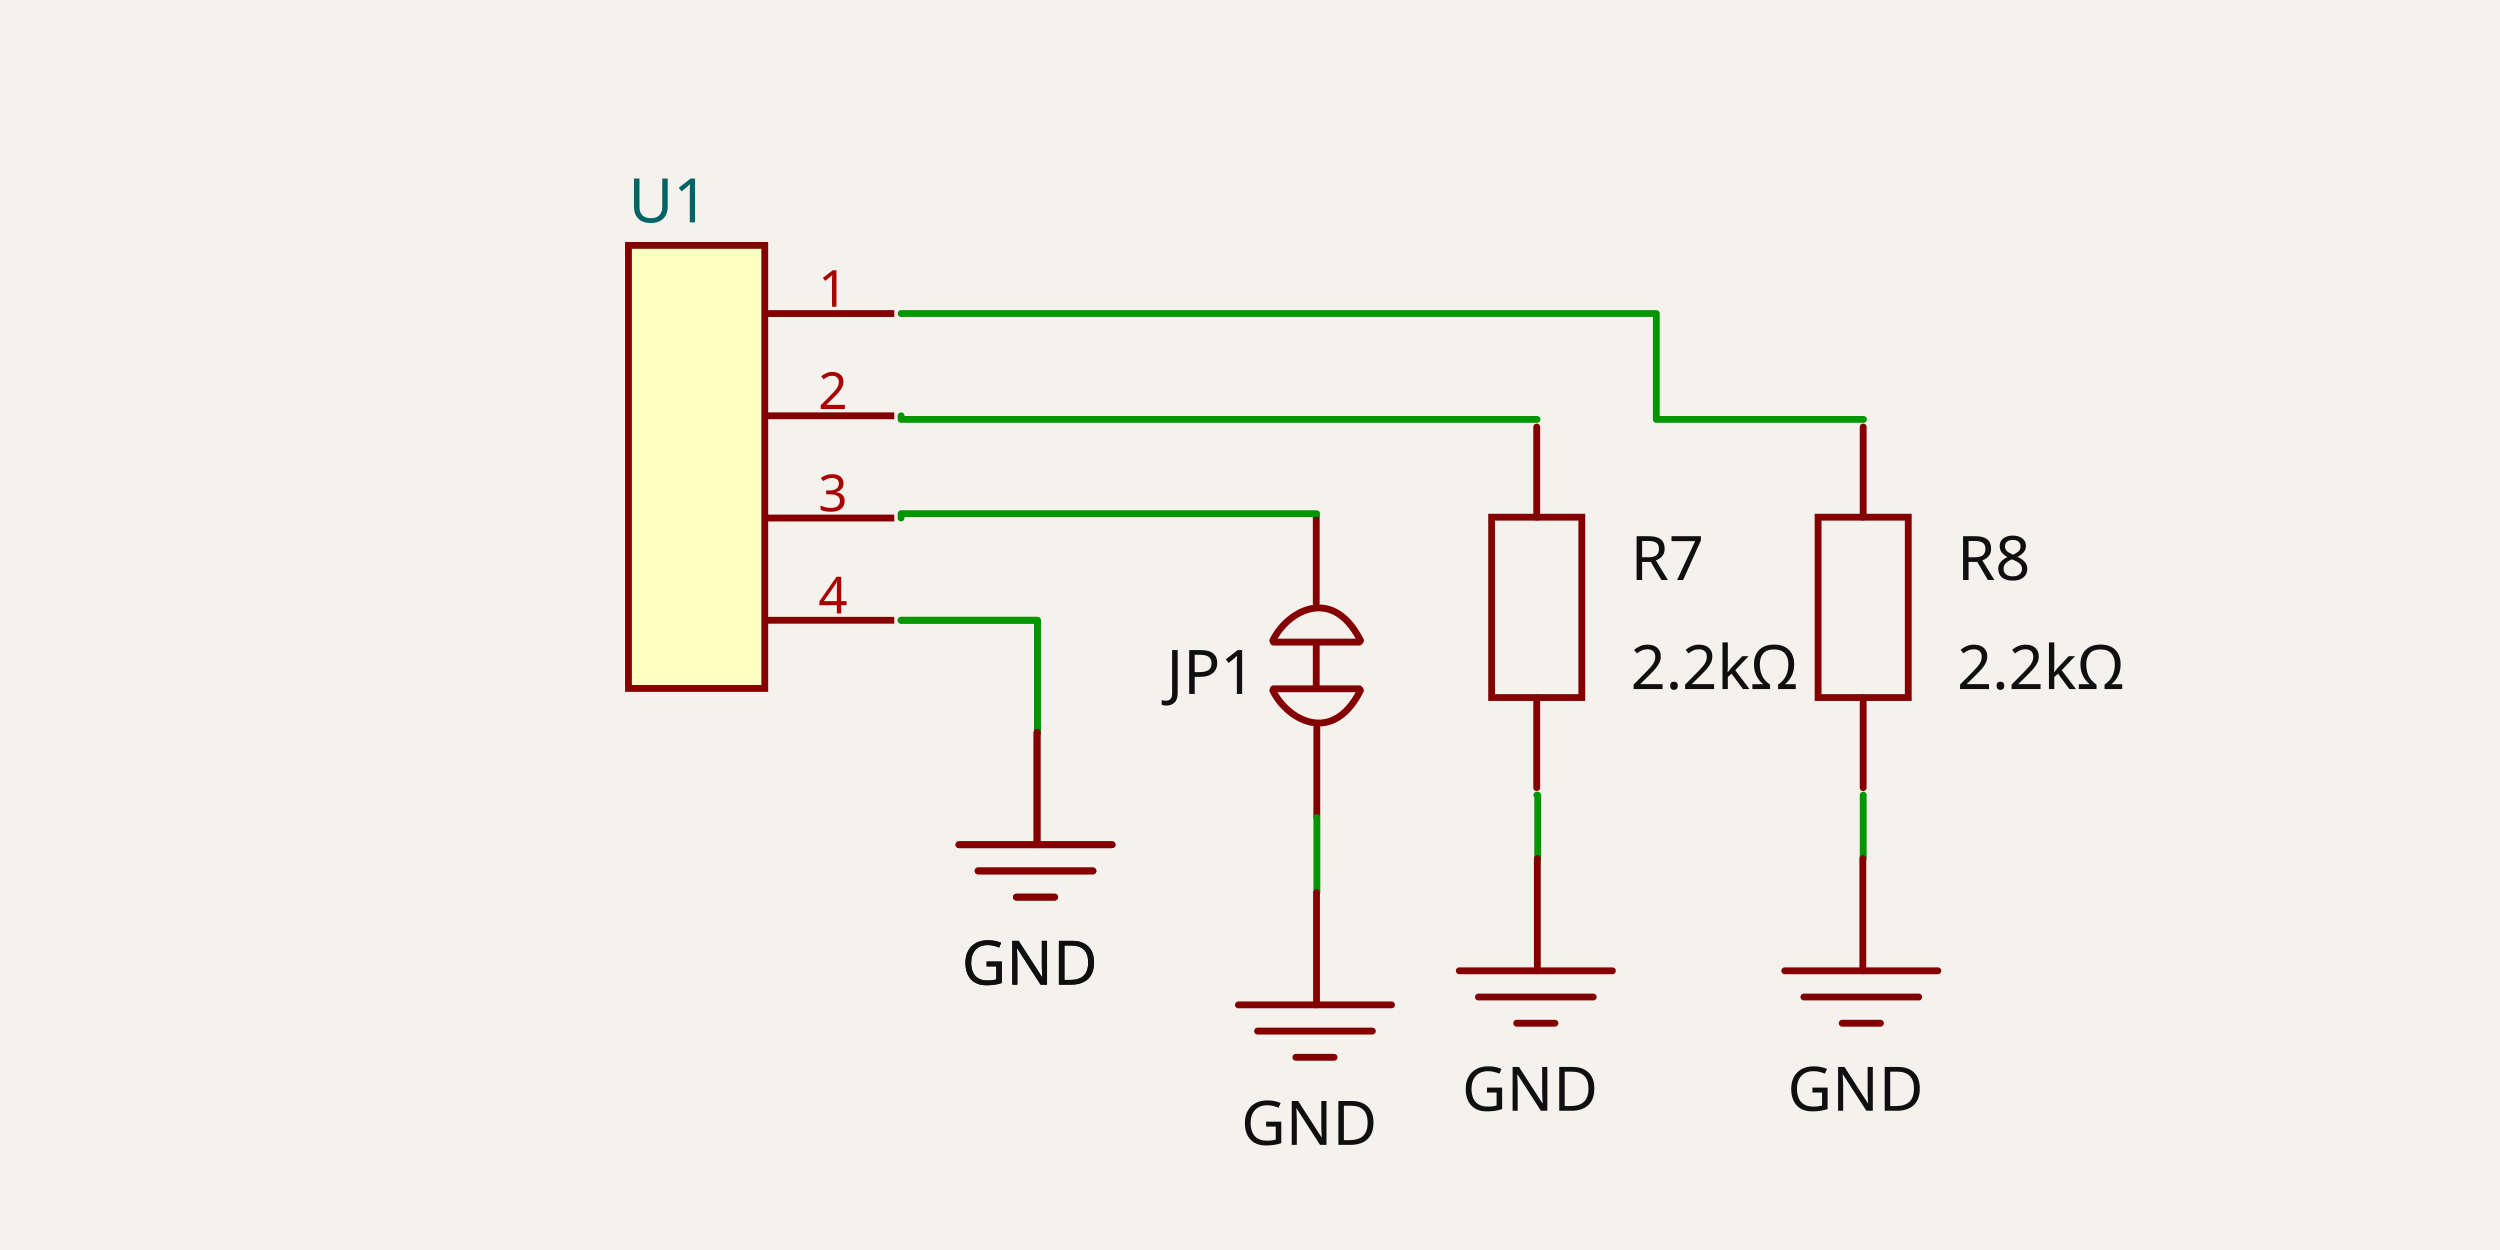
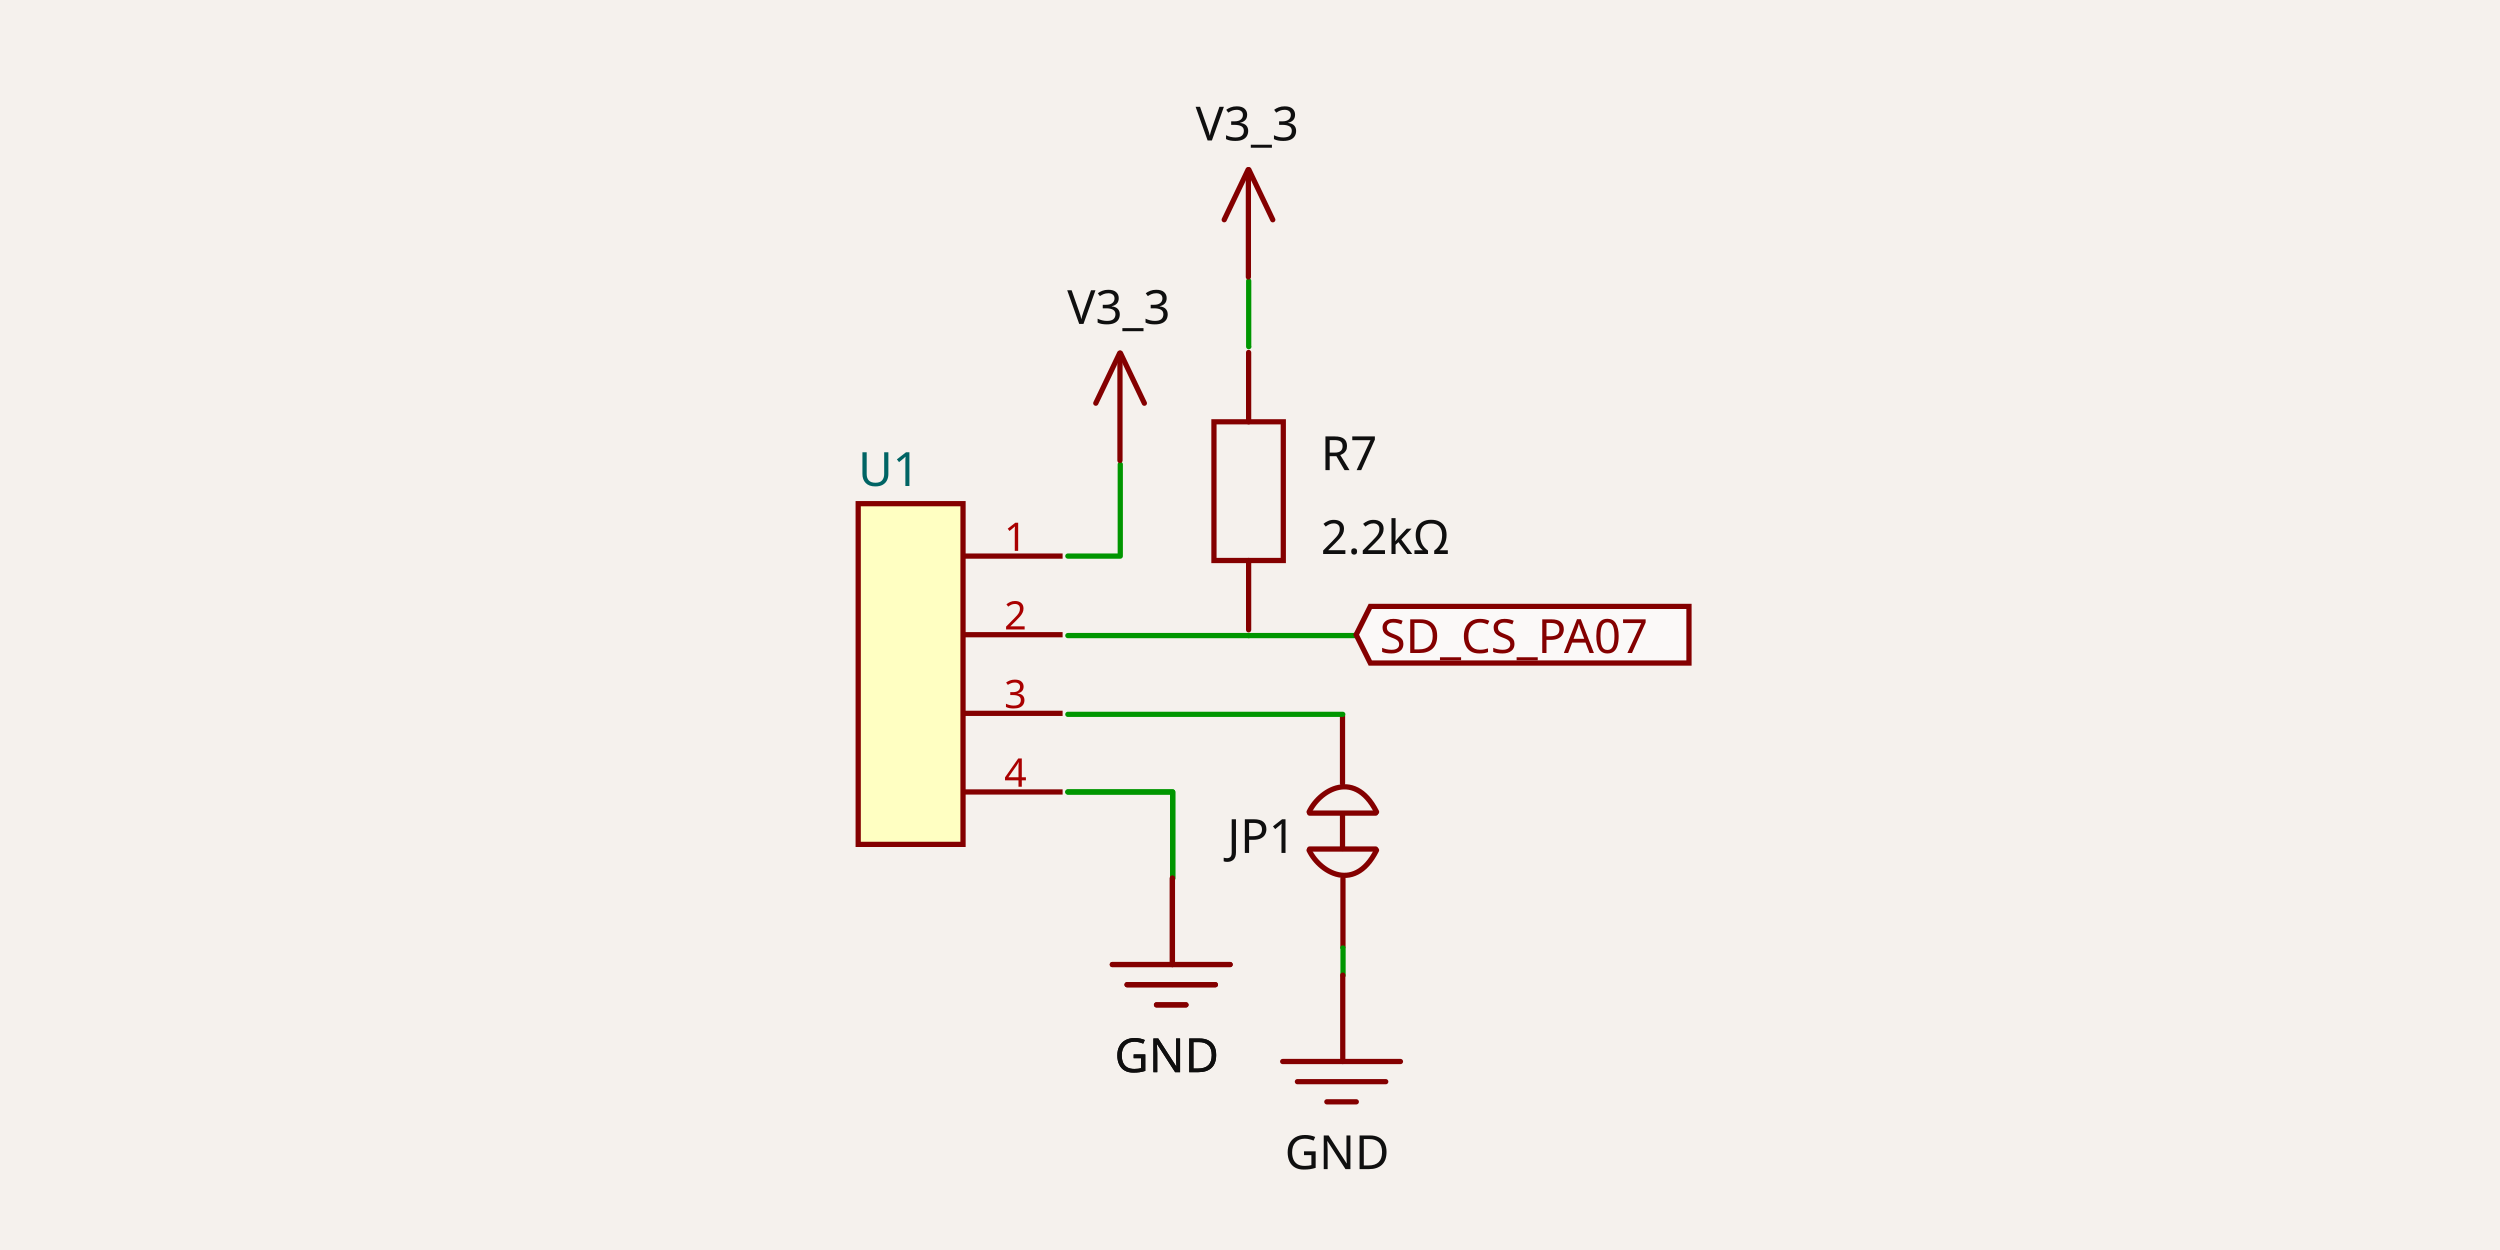
- <svg xmlns="http://www.w3.org/2000/svg" width="1200" height="600" style="background-color: rgb(245, 241, 237)" data-real-to-screen-transform="matrix(163.5887741748,0,0,-163.5887741748,334.3712085982,224.1166206195)" data-software-used-string="@tscircuit/core@0.0.532">
+ <svg xmlns="http://www.w3.org/2000/svg" width="1200" height="600" style="background-color: rgb(245, 241, 237)" data-real-to-screen-transform="matrix(125.7967125126,0,0,-125.7967125126,437.0932572962,323.5323716874)" data-software-used-string="@tscircuit/core@0.0.532">
  <style>
              .boundary { fill: rgb(245, 241, 237); }
              .schematic-boundary { fill: none; stroke: #fff; }
              .component { fill: none; stroke: rgb(132, 0, 0); }
              .chip { fill: rgb(255, 255, 194); stroke: rgb(132, 0, 0); }
              .component-pin { fill: none; stroke: rgb(132, 0, 0); }
              .trace:hover {
                filter: invert(1);
              }
              .trace:hover .trace-crossing-outline {
                opacity: 0;
              }
              .trace:hover .trace-junction {
                filter: invert(1);
              }
              .text { font-family: sans-serif; fill: rgb(0, 150, 0); }
              .pin-number { fill: rgb(169, 0, 0); }
              .port-label { fill: rgb(0, 100, 100); }
              .component-name { fill: rgb(0, 100, 100); }
            </style>
  <rect class="boundary" x="0" y="0" width="1200" height="600" />
  <g data-circuit-json-type="schematic_component" data-schematic-component-id="schematic_component_0">
-     <rect class="component chip" x="301.653" y="117.784" width="65.436" height="212.665" stroke-width="3.272px" fill="rgb(255, 255, 194)" stroke="rgb(132, 0, 0)" />
-     <rect class="component-overlay" x="301.653" y="117.784" width="65.436" height="212.665" fill="transparent" />
-     <text x="301.653" y="351.716" fill="#006464" text-anchor="start" dominant-baseline="middle" font-family="sans-serif" font-size="29.446px" transform="rotate(0, 301.6535, 351.7159)" />
-     <text x="301.653" y="96.517" fill="#006464" text-anchor="start" dominant-baseline="middle" font-family="sans-serif" font-size="29.446px" transform="rotate(0, 301.6535, 96.51738)">U1</text>
-     <line class="component-pin" x1="429.253" y1="150.502" x2="367.089" y2="150.502" stroke-width="3.272px" />
-     <text class="pin-number" x="399.807" y="147.23" style="font-family: sans-serif;" fill="rgb(169, 0, 0)" text-anchor="middle" dominant-baseline="auto" font-size="24.538px" transform="">1</text>
-     <line class="component-pin" x1="429.253" y1="199.578" x2="367.089" y2="199.578" stroke-width="3.272px" />
-     <text class="pin-number" x="399.807" y="196.307" style="font-family: sans-serif;" fill="rgb(169, 0, 0)" text-anchor="middle" dominant-baseline="auto" font-size="24.538px" transform="">2</text>
-     <line class="component-pin" x1="429.253" y1="248.655" x2="367.089" y2="248.655" stroke-width="3.272px" />
-     <text class="pin-number" x="399.807" y="245.383" style="font-family: sans-serif;" fill="rgb(169, 0, 0)" text-anchor="middle" dominant-baseline="auto" font-size="24.538px" transform="">3</text>
-     <line class="component-pin" x1="429.253" y1="297.732" x2="367.089" y2="297.732" stroke-width="3.272px" />
-     <text class="pin-number" x="399.807" y="294.46" style="font-family: sans-serif;" fill="rgb(169, 0, 0)" text-anchor="middle" dominant-baseline="auto" font-size="24.538px" transform="">4</text>
+     <rect class="component chip" x="411.934" y="241.765" width="50.319" height="163.536" stroke-width="2.516px" fill="rgb(255, 255, 194)" stroke="rgb(132, 0, 0)" />
+     <rect class="component-overlay" x="411.934" y="241.765" width="50.319" height="163.536" fill="transparent" />
+     <text x="411.934" y="421.654" fill="#006464" text-anchor="start" dominant-baseline="middle" font-family="sans-serif" font-size="22.643px" transform="rotate(0, 411.9339, 421.6538)" />
+     <text x="411.934" y="225.411" fill="#006464" text-anchor="start" dominant-baseline="middle" font-family="sans-serif" font-size="22.643px" transform="rotate(0, 411.9339, 225.4109)">U1</text>
+     <line class="component-pin" x1="510.055" y1="266.924" x2="462.253" y2="266.924" stroke-width="2.516px" />
+     <text class="pin-number" x="487.412" y="264.408" style="font-family: sans-serif;" fill="rgb(169, 0, 0)" text-anchor="middle" dominant-baseline="auto" font-size="18.87px" transform="">1</text>
+     <line class="component-pin" x1="510.055" y1="304.663" x2="462.253" y2="304.663" stroke-width="2.516px" />
+     <text class="pin-number" x="487.412" y="302.147" style="font-family: sans-serif;" fill="rgb(169, 0, 0)" text-anchor="middle" dominant-baseline="auto" font-size="18.87px" transform="">2</text>
+     <line class="component-pin" x1="510.055" y1="342.402" x2="462.253" y2="342.402" stroke-width="2.516px" />
+     <text class="pin-number" x="487.412" y="339.886" style="font-family: sans-serif;" fill="rgb(169, 0, 0)" text-anchor="middle" dominant-baseline="auto" font-size="18.87px" transform="">3</text>
+     <line class="component-pin" x1="510.055" y1="380.141" x2="462.253" y2="380.141" stroke-width="2.516px" />
+     <text class="pin-number" x="487.412" y="377.625" style="font-family: sans-serif;" fill="rgb(169, 0, 0)" text-anchor="middle" dominant-baseline="auto" font-size="18.87px" transform="">4</text>
  </g>
  <g data-circuit-json-type="schematic_component" data-schematic-component-id="schematic_component_1">
-     <rect class="component-overlay" x="715.984" y="204.967" width="43.283" height="173.131" fill="transparent" />
-     <path d="M 737.625 378.098 L 737.625 334.815" stroke="rgb(132, 0, 0)" fill="none" stroke-width="3.272px" stroke-linecap="round" />
-     <path d="M 737.625 248.25 L 737.625 204.967" stroke="rgb(132, 0, 0)" fill="none" stroke-width="3.272px" stroke-linecap="round" />
-     <path d="M 715.984 291.532 L 715.984 248.25 L 759.267 248.25 L 759.267 334.815 L 715.984 334.815 L 715.984 291.532" stroke="rgb(132, 0, 0)" fill="none" stroke-width="3.272px" stroke-linecap="round" />
-     <text x="782.713" y="268.191" fill="rgb(15, 15, 15)" font-family="sans-serif" text-anchor="start" dominant-baseline="middle" font-size="29.446px">R7</text>
-     <text x="782.713" y="320.539" fill="rgb(15, 15, 15)" font-family="sans-serif" text-anchor="start" dominant-baseline="middle" font-size="29.446px">2.2kΩ</text>
+     <rect class="component-overlay" x="582.696" y="169.182" width="33.284" height="133.135" fill="transparent" />
+     <path d="M 599.338 302.317 L 599.338 269.033" stroke="rgb(132, 0, 0)" fill="none" stroke-width="2.516px" stroke-linecap="round" />
+     <path d="M 599.338 202.466 L 599.338 169.182" stroke="rgb(132, 0, 0)" fill="none" stroke-width="2.516px" stroke-linecap="round" />
+     <path d="M 582.696 235.75 L 582.696 202.466 L 615.98 202.466 L 615.98 269.033 L 582.696 269.033 L 582.696 235.75" stroke="rgb(132, 0, 0)" fill="none" stroke-width="2.516px" stroke-linecap="round" />
+     <text x="634.01" y="217.8" fill="rgb(15, 15, 15)" font-family="sans-serif" text-anchor="start" dominant-baseline="middle" font-size="22.643px">R7</text>
+     <text x="634.01" y="258.055" fill="rgb(15, 15, 15)" font-family="sans-serif" text-anchor="start" dominant-baseline="middle" font-size="22.643px">2.2kΩ</text>
  </g>
  <g data-circuit-json-type="schematic_component" data-schematic-component-id="schematic_component_2">
-     <rect class="component-overlay" x="872.683" y="204.967" width="43.283" height="173.131" fill="transparent" />
-     <path d="M 894.325 378.098 L 894.325 334.815" stroke="rgb(132, 0, 0)" fill="none" stroke-width="3.272px" stroke-linecap="round" />
-     <path d="M 894.325 248.25 L 894.325 204.967" stroke="rgb(132, 0, 0)" fill="none" stroke-width="3.272px" stroke-linecap="round" />
-     <path d="M 872.683 291.532 L 872.683 248.25 L 915.966 248.25 L 915.966 334.815 L 872.683 334.815 L 872.683 291.532" stroke="rgb(132, 0, 0)" fill="none" stroke-width="3.272px" stroke-linecap="round" />
-     <text x="939.413" y="268.191" fill="rgb(15, 15, 15)" font-family="sans-serif" text-anchor="start" dominant-baseline="middle" font-size="29.446px">R8</text>
-     <text x="939.413" y="320.539" fill="rgb(15, 15, 15)" font-family="sans-serif" text-anchor="start" dominant-baseline="middle" font-size="29.446px">2.2kΩ</text>
-   </g>
-   <g data-circuit-json-type="schematic_component" data-schematic-component-id="schematic_component_3">
-     <rect class="component-overlay" x="610.931" y="247.448" width="42.12" height="144.154" fill="transparent" />
-     <path d="M 632.073 349.125 L 632.073 391.602" stroke="rgb(132, 0, 0)" fill="none" stroke-width="3.272px" stroke-linecap="round" />
-     <path d="M 631.792 247.448 L 631.792 289.697" stroke="rgb(132, 0, 0)" fill="none" stroke-width="3.272px" stroke-linecap="round" />
-     <path d="M 631.794 308.523 L 631.794 330.302" stroke="rgb(132, 0, 0)" fill="none" stroke-width="3.272px" stroke-linecap="round" />
-     <path d="M 611.274 308.212 L 652.496 308.212" stroke="rgb(132, 0, 0)" fill="none" stroke-width="3.272px" stroke-linecap="round" />
-     <path d="M 611.258 330.625 L 652.481 330.625" stroke="rgb(132, 0, 0)" fill="none" stroke-width="3.272px" stroke-linecap="round" />
-     <path d="M 653.03 331.385 L 653.03 331.385 L 651.652 333.942 L 650.223 336.241 L 648.748 338.293 L 647.234 340.105 L 645.685 341.686 L 644.106 343.045 L 642.502 344.191 L 640.88 345.131 L 639.243 345.875 L 637.598 346.431 L 635.95 346.808 L 634.303 347.015 L 632.663 347.059 L 631.036 346.951 L 629.426 346.697 L 627.838 346.308 L 626.279 345.791 L 624.753 345.155 L 623.265 344.409 L 621.821 343.561 L 620.426 342.62 L 619.085 341.595 L 617.803 340.494 L 616.585 339.326 L 615.438 338.099 L 614.366 336.823 L 613.374 335.505 L 612.467 334.154 L 611.651 332.779 L 610.931 331.389 L 610.931 331.389" stroke="rgb(132, 0, 0)" fill="none" stroke-width="3.272px" stroke-linecap="round" />
-     <path d="M 653.051 307.464 L 653.051 307.464 L 651.673 304.908 L 650.244 302.608 L 648.769 300.556 L 647.255 298.744 L 645.705 297.163 L 644.126 295.804 L 642.523 294.659 L 640.901 293.718 L 639.264 292.974 L 637.619 292.418 L 635.971 292.041 L 634.324 291.834 L 632.684 291.79 L 631.057 291.898 L 629.446 292.152 L 627.859 292.541 L 626.3 293.058 L 624.774 293.694 L 623.286 294.44 L 621.842 295.288 L 620.446 296.229 L 619.105 297.254 L 617.823 298.355 L 616.606 299.523 L 615.459 300.75 L 614.386 302.027 L 613.394 303.345 L 612.488 304.695 L 611.672 306.07 L 610.952 307.46 L 610.952 307.46" stroke="rgb(132, 0, 0)" fill="none" stroke-width="3.272px" stroke-linecap="round" />
-     <text x="602.618" y="322.862" fill="rgb(15, 15, 15)" font-family="sans-serif" text-anchor="end" dominant-baseline="middle" font-size="29.446px">JP1</text>
+     <rect class="component-overlay" x="628.362" y="343.568" width="32.39" height="110.852" fill="transparent" />
+     <path d="M 644.619 421.756 L 644.619 454.42" stroke="rgb(132, 0, 0)" fill="none" stroke-width="2.516px" stroke-linecap="round" />
+     <path d="M 644.404 343.568 L 644.404 376.057" stroke="rgb(132, 0, 0)" fill="none" stroke-width="2.516px" stroke-linecap="round" />
+     <path d="M 644.405 390.534 L 644.405 407.281" stroke="rgb(132, 0, 0)" fill="none" stroke-width="2.516px" stroke-linecap="round" />
+     <path d="M 628.626 390.295 L 660.325 390.295" stroke="rgb(132, 0, 0)" fill="none" stroke-width="2.516px" stroke-linecap="round" />
+     <path d="M 628.613 407.53 L 660.312 407.53" stroke="rgb(132, 0, 0)" fill="none" stroke-width="2.516px" stroke-linecap="round" />
+     <path d="M 660.735 408.115 L 660.735 408.115 L 659.675 410.08 L 658.576 411.849 L 657.442 413.426 L 656.278 414.82 L 655.086 416.036 L 653.872 417.081 L 652.639 417.962 L 651.392 418.685 L 650.133 419.257 L 648.868 419.685 L 647.601 419.975 L 646.334 420.133 L 645.073 420.168 L 643.822 420.084 L 642.584 419.889 L 641.363 419.59 L 640.164 419.192 L 638.99 418.703 L 637.846 418.129 L 636.736 417.478 L 635.663 416.754 L 634.631 415.966 L 633.646 415.119 L 632.71 414.221 L 631.827 413.278 L 631.003 412.296 L 630.24 411.282 L 629.543 410.244 L 628.915 409.186 L 628.362 408.117 L 628.362 408.117" stroke="rgb(132, 0, 0)" fill="none" stroke-width="2.516px" stroke-linecap="round" />
+     <path d="M 660.751 389.72 L 660.751 389.72 L 659.691 387.754 L 658.592 385.985 L 657.458 384.408 L 656.294 383.014 L 655.102 381.798 L 653.888 380.753 L 652.655 379.872 L 651.408 379.149 L 650.149 378.577 L 648.884 378.149 L 647.617 377.859 L 646.35 377.701 L 645.089 377.666 L 643.838 377.75 L 642.6 377.945 L 641.379 378.244 L 640.18 378.642 L 639.006 379.131 L 637.862 379.705 L 636.752 380.357 L 635.679 381.08 L 634.647 381.868 L 633.662 382.715 L 632.726 383.613 L 631.843 384.557 L 631.019 385.538 L 630.256 386.552 L 629.559 387.591 L 628.931 388.648 L 628.378 389.717 L 628.378 389.717" stroke="rgb(132, 0, 0)" fill="none" stroke-width="2.516px" stroke-linecap="round" />
+     <text x="621.969" y="401.56" fill="rgb(15, 15, 15)" font-family="sans-serif" text-anchor="end" dominant-baseline="middle" font-size="22.643px">JP1</text>
  </g>
  <g class="trace" data-circuit-json-type="schematic_trace" data-schematic-trace-id="schematic_trace_0">
-     <path d="M 737.773 201.317 L 432.524 201.317 L 432.524 199.578" class="trace-invisible-hover-outline" stroke="rgb(0, 150, 0)" fill="none" stroke-width="26.174px" stroke-linecap="round" opacity="0" stroke-linejoin="round" />
-     <path d="M 737.773 201.317 L 432.524 201.317 L 432.524 199.578" stroke="rgb(0, 150, 0)" fill="none" stroke-width="3.272px" stroke-linecap="round" stroke-linejoin="round" />
+     <path d="M 599.383 305.077 L 512.571 305.077" class="trace-invisible-hover-outline" stroke="rgb(0, 150, 0)" fill="none" stroke-width="20.127px" stroke-linecap="round" opacity="0" stroke-linejoin="round" />
+     <path d="M 599.383 305.077 L 512.571 305.077" stroke="rgb(0, 150, 0)" fill="none" stroke-width="2.516px" stroke-linecap="round" stroke-linejoin="round" />
  </g>
  <g class="trace" data-circuit-json-type="schematic_trace" data-schematic-trace-id="schematic_trace_1">
-     <path d="M 894.473 201.317 L 795.029 201.317 L 795.029 150.502 L 432.524 150.502" class="trace-invisible-hover-outline" stroke="rgb(0, 150, 0)" fill="none" stroke-width="26.174px" stroke-linecap="round" opacity="0" stroke-linejoin="round" />
-     <path d="M 894.473 201.317 L 795.029 201.317 L 795.029 150.502 L 432.524 150.502" stroke="rgb(0, 150, 0)" fill="none" stroke-width="3.272px" stroke-linecap="round" stroke-linejoin="round" />
+     <path d="M 644.524 342.884 L 512.571 342.884" class="trace-invisible-hover-outline" stroke="rgb(0, 150, 0)" fill="none" stroke-width="20.127px" stroke-linecap="round" opacity="0" stroke-linejoin="round" />
+     <path d="M 644.524 342.884 L 512.571 342.884" stroke="rgb(0, 150, 0)" fill="none" stroke-width="2.516px" stroke-linecap="round" stroke-linejoin="round" />
  </g>
  <g class="trace" data-circuit-json-type="schematic_trace" data-schematic-trace-id="schematic_trace_2">
-     <path d="M 631.949 246.558 L 432.524 246.558 L 432.524 248.655" class="trace-invisible-hover-outline" stroke="rgb(0, 150, 0)" fill="none" stroke-width="26.174px" stroke-linecap="round" opacity="0" stroke-linejoin="round" />
-     <path d="M 631.949 246.558 L 432.524 246.558 L 432.524 248.655" stroke="rgb(0, 150, 0)" fill="none" stroke-width="3.272px" stroke-linecap="round" stroke-linejoin="round" />
+     <path d="M 599.383 305.077 L 650.948 305.077 L 650.948 304.663" class="trace-invisible-hover-outline" stroke="rgb(0, 150, 0)" fill="none" stroke-width="20.127px" stroke-linecap="round" opacity="0" stroke-linejoin="round" />
+     <path d="M 599.383 305.077 L 650.948 305.077 L 650.948 304.663" stroke="rgb(0, 150, 0)" fill="none" stroke-width="2.516px" stroke-linecap="round" stroke-linejoin="round" />
  </g>
  <g class="trace" data-circuit-json-type="schematic_trace" data-schematic-trace-id="schematic_trace_3">
-     <path d="M 737.684 381.687 L 738.108 381.687 L 738.108 412.244" class="trace-invisible-hover-outline" stroke="rgb(0, 150, 0)" fill="none" stroke-width="26.174px" stroke-linecap="round" opacity="0" stroke-linejoin="round" />
-     <path d="M 737.684 381.687 L 738.108 381.687 L 738.108 412.244" stroke="rgb(0, 150, 0)" fill="none" stroke-width="3.272px" stroke-linecap="round" stroke-linejoin="round" />
+     <path d="M 644.508 455.045 L 644.658 455.045 L 644.658 468.199" class="trace-invisible-hover-outline" stroke="rgb(0, 150, 0)" fill="none" stroke-width="20.127px" stroke-linecap="round" opacity="0" stroke-linejoin="round" />
+     <path d="M 644.508 455.045 L 644.658 455.045 L 644.658 468.199" stroke="rgb(0, 150, 0)" fill="none" stroke-width="2.516px" stroke-linecap="round" stroke-linejoin="round" />
  </g>
  <g class="trace" data-circuit-json-type="schematic_trace" data-schematic-trace-id="schematic_trace_4">
-     <path d="M 894.383 381.687 L 894.336 381.687 L 894.336 412.244" class="trace-invisible-hover-outline" stroke="rgb(0, 150, 0)" fill="none" stroke-width="26.174px" stroke-linecap="round" opacity="0" stroke-linejoin="round" />
-     <path d="M 894.383 381.687 L 894.336 381.687 L 894.336 412.244" stroke="rgb(0, 150, 0)" fill="none" stroke-width="3.272px" stroke-linecap="round" stroke-linejoin="round" />
+     <path d="M 512.571 266.924 L 537.731 266.924 L 537.731 222.895" class="trace-invisible-hover-outline" stroke="rgb(0, 150, 0)" fill="none" stroke-width="20.127px" stroke-linecap="round" opacity="0" stroke-linejoin="round" />
+     <path d="M 512.571 266.924 L 537.731 266.924 L 537.731 222.895" stroke="rgb(0, 150, 0)" fill="none" stroke-width="2.516px" stroke-linecap="round" stroke-linejoin="round" />
  </g>
  <g class="trace" data-circuit-json-type="schematic_trace" data-schematic-trace-id="schematic_trace_5">
-     <path d="M 631.928 392.414 L 632.103 392.414 L 632.103 428.603" class="trace-invisible-hover-outline" stroke="rgb(0, 150, 0)" fill="none" stroke-width="26.174px" stroke-linecap="round" opacity="0" stroke-linejoin="round" />
-     <path d="M 631.928 392.414 L 632.103 392.414 L 632.103 428.603" stroke="rgb(0, 150, 0)" fill="none" stroke-width="3.272px" stroke-linecap="round" stroke-linejoin="round" />
+     <path d="M 599.452 166.376 L 599.371 166.376 L 599.371 134.837" class="trace-invisible-hover-outline" stroke="rgb(0, 150, 0)" fill="none" stroke-width="20.127px" stroke-linecap="round" opacity="0" stroke-linejoin="round" />
+     <path d="M 599.452 166.376 L 599.371 166.376 L 599.371 134.837" stroke="rgb(0, 150, 0)" fill="none" stroke-width="2.516px" stroke-linecap="round" stroke-linejoin="round" />
  </g>
  <g class="trace" data-circuit-json-type="schematic_trace" data-schematic-trace-id="schematic_trace_6">
-     <path d="M 432.524 297.732 L 497.96 297.732 L 497.96 351.716" class="trace-invisible-hover-outline" stroke="rgb(0, 150, 0)" fill="none" stroke-width="26.174px" stroke-linecap="round" opacity="0" stroke-linejoin="round" />
-     <path d="M 432.524 297.732 L 497.96 297.732 L 497.96 351.716" stroke="rgb(0, 150, 0)" fill="none" stroke-width="3.272px" stroke-linecap="round" stroke-linejoin="round" />
+     <path d="M 512.571 380.141 L 562.89 380.141 L 562.89 421.654" class="trace-invisible-hover-outline" stroke="rgb(0, 150, 0)" fill="none" stroke-width="20.127px" stroke-linecap="round" opacity="0" stroke-linejoin="round" />
+     <path d="M 512.571 380.141 L 562.89 380.141 L 562.89 421.654" stroke="rgb(0, 150, 0)" fill="none" stroke-width="2.516px" stroke-linecap="round" stroke-linejoin="round" />
  </g>
  <g class="trace" data-circuit-json-type="schematic_trace" data-schematic-trace-id="schematic_trace_7">
-     <path d="M 432.524 297.732 L 497.96 297.732 L 497.96 351.716" class="trace-invisible-hover-outline" stroke="rgb(0, 150, 0)" fill="none" stroke-width="26.174px" stroke-linecap="round" opacity="0" stroke-linejoin="round" />
-     <path d="M 432.524 297.732 L 497.96 297.732 L 497.96 351.716" stroke="rgb(0, 150, 0)" fill="none" stroke-width="3.272px" stroke-linecap="round" stroke-linejoin="round" />
+     <path d="M 512.571 380.141 L 562.89 380.141 L 562.89 421.654" class="trace-invisible-hover-outline" stroke="rgb(0, 150, 0)" fill="none" stroke-width="20.127px" stroke-linecap="round" opacity="0" stroke-linejoin="round" />
+     <path d="M 512.571 380.141 L 562.89 380.141 L 562.89 421.654" stroke="rgb(0, 150, 0)" fill="none" stroke-width="2.516px" stroke-linecap="round" stroke-linejoin="round" />
  </g>
-   <rect class="component-overlay" x="700.444" y="412.066" width="73.504" height="79.084" fill="transparent" />
-   <path d="M 737.931 412.066 L 737.931 465.991" stroke="rgb(132, 0, 0)" fill="none" stroke-width="3.272px" stroke-linecap="round" />
-   <path d="M 700.444 465.985 L 773.948 465.985" stroke="rgb(132, 0, 0)" fill="none" stroke-width="3.272px" stroke-linecap="round" />
-   <path d="M 709.632 478.568 L 764.76 478.568" stroke="rgb(132, 0, 0)" fill="none" stroke-width="3.272px" stroke-linecap="round" />
-   <path d="M 728.008 491.15 L 746.384 491.15" stroke="rgb(132, 0, 0)" fill="none" stroke-width="3.272px" stroke-linecap="round" />
-   <text x="734.408" y="510.311" fill="rgb(15, 15, 15)" font-family="sans-serif" text-anchor="middle" dominant-baseline="hanging" font-size="29.446px">GND</text>
-   <rect class="component-overlay" x="856.671" y="412.066" width="73.504" height="79.084" fill="transparent" />
-   <path d="M 894.158 412.066 L 894.158 465.991" stroke="rgb(132, 0, 0)" fill="none" stroke-width="3.272px" stroke-linecap="round" />
-   <path d="M 856.671 465.985 L 930.175 465.985" stroke="rgb(132, 0, 0)" fill="none" stroke-width="3.272px" stroke-linecap="round" />
-   <path d="M 865.859 478.568 L 920.987 478.568" stroke="rgb(132, 0, 0)" fill="none" stroke-width="3.272px" stroke-linecap="round" />
-   <path d="M 884.235 491.15 L 902.611 491.15" stroke="rgb(132, 0, 0)" fill="none" stroke-width="3.272px" stroke-linecap="round" />
-   <text x="890.635" y="510.311" fill="rgb(15, 15, 15)" font-family="sans-serif" text-anchor="middle" dominant-baseline="hanging" font-size="29.446px">GND</text>
-   <rect class="component-overlay" x="594.438" y="428.425" width="73.504" height="79.084" fill="transparent" />
-   <path d="M 631.925 428.425 L 631.925 482.35" stroke="rgb(132, 0, 0)" fill="none" stroke-width="3.272px" stroke-linecap="round" />
-   <path d="M 594.438 482.344 L 667.942 482.344" stroke="rgb(132, 0, 0)" fill="none" stroke-width="3.272px" stroke-linecap="round" />
-   <path d="M 603.626 494.927 L 658.754 494.927" stroke="rgb(132, 0, 0)" fill="none" stroke-width="3.272px" stroke-linecap="round" />
-   <path d="M 622.002 507.509 L 640.378 507.509" stroke="rgb(132, 0, 0)" fill="none" stroke-width="3.272px" stroke-linecap="round" />
-   <text x="628.402" y="526.67" fill="rgb(15, 15, 15)" font-family="sans-serif" text-anchor="middle" dominant-baseline="hanging" font-size="29.446px">GND</text>
-   <rect class="component-overlay" x="460.295" y="351.539" width="73.504" height="79.084" fill="transparent" />
-   <path d="M 497.782 351.539 L 497.782 405.463" stroke="rgb(132, 0, 0)" fill="none" stroke-width="3.272px" stroke-linecap="round" />
-   <path d="M 460.295 405.458 L 533.799 405.458" stroke="rgb(132, 0, 0)" fill="none" stroke-width="3.272px" stroke-linecap="round" />
-   <path d="M 469.483 418.04 L 524.611 418.04" stroke="rgb(132, 0, 0)" fill="none" stroke-width="3.272px" stroke-linecap="round" />
-   <path d="M 487.859 430.622 L 506.235 430.622" stroke="rgb(132, 0, 0)" fill="none" stroke-width="3.272px" stroke-linecap="round" />
-   <text x="494.259" y="449.784" fill="rgb(15, 15, 15)" font-family="sans-serif" text-anchor="middle" dominant-baseline="hanging" font-size="29.446px">GND</text>
-   <rect class="component-overlay" x="460.295" y="351.539" width="73.504" height="79.084" fill="transparent" />
-   <path d="M 497.782 351.539 L 497.782 405.463" stroke="rgb(132, 0, 0)" fill="none" stroke-width="3.272px" stroke-linecap="round" />
-   <path d="M 460.295 405.458 L 533.799 405.458" stroke="rgb(132, 0, 0)" fill="none" stroke-width="3.272px" stroke-linecap="round" />
-   <path d="M 469.483 418.04 L 524.611 418.04" stroke="rgb(132, 0, 0)" fill="none" stroke-width="3.272px" stroke-linecap="round" />
-   <path d="M 487.859 430.622 L 506.235 430.622" stroke="rgb(132, 0, 0)" fill="none" stroke-width="3.272px" stroke-linecap="round" />
-   <text x="494.259" y="449.784" fill="rgb(15, 15, 15)" font-family="sans-serif" text-anchor="middle" dominant-baseline="hanging" font-size="29.446px">GND</text>
+   <path class="net-label" d="     M 650.948,304.663     L 657.741,291.077     L 810.709,291.077     L 810.709,318.249     L 657.741,318.249     Z   " fill="rgba(255, 255, 255, 0.6)" stroke="rgb(132, 0, 0)" stroke-width="2.516px" />
+   <text class="net-label-text" x="662.269" y="304.663" fill="rgb(132, 0, 0)" text-anchor="start" dominant-baseline="central" font-family="sans-serif" font-variant-numeric="tabular-nums" font-size="22.643px" transform="">SD_CS_PA07</text>
+   <rect class="component-overlay" x="615.694" y="468.062" width="56.523" height="60.814" fill="transparent" />
+   <path d="M 644.521 468.062 L 644.521 509.529" stroke="rgb(132, 0, 0)" fill="none" stroke-width="2.516px" stroke-linecap="round" />
+   <path d="M 615.694 509.525 L 672.218 509.525" stroke="rgb(132, 0, 0)" fill="none" stroke-width="2.516px" stroke-linecap="round" />
+   <path d="M 622.76 519.201 L 665.152 519.201" stroke="rgb(132, 0, 0)" fill="none" stroke-width="2.516px" stroke-linecap="round" />
+   <path d="M 636.891 528.876 L 651.021 528.876" stroke="rgb(132, 0, 0)" fill="none" stroke-width="2.516px" stroke-linecap="round" />
+   <text x="641.812" y="543.611" fill="rgb(15, 15, 15)" font-family="sans-serif" text-anchor="middle" dominant-baseline="hanging" font-size="22.643px">GND</text>
+   <rect class="component-overlay" x="525.983" y="169.493" width="23.308" height="51.522" fill="transparent" />
+   <path d="M 537.453 169.493 L 525.983 193.529" stroke="rgb(132, 0, 0)" fill="none" stroke-width="2.516px" stroke-linecap="round" />
+   <path d="M 537.821 169.506 L 549.291 193.542" stroke="rgb(132, 0, 0)" fill="none" stroke-width="2.516px" stroke-linecap="round" />
+   <path d="M 537.585 170.127 L 537.585 221.015" stroke="rgb(132, 0, 0)" fill="none" stroke-width="2.516px" stroke-linecap="round" />
+   <text x="537.023" y="162.121" fill="rgb(15, 15, 15)" font-family="sans-serif" text-anchor="middle" dominant-baseline="ideographic" font-size="22.643px">V3_3</text>
+   <rect class="component-overlay" x="587.623" y="81.436" width="23.308" height="51.522" fill="transparent" />
+   <path d="M 599.093 81.436 L 587.623 105.472" stroke="rgb(132, 0, 0)" fill="none" stroke-width="2.516px" stroke-linecap="round" />
+   <path d="M 599.461 81.448 L 610.931 105.484" stroke="rgb(132, 0, 0)" fill="none" stroke-width="2.516px" stroke-linecap="round" />
+   <path d="M 599.226 82.07 L 599.226 132.957" stroke="rgb(132, 0, 0)" fill="none" stroke-width="2.516px" stroke-linecap="round" />
+   <text x="598.663" y="74.064" fill="rgb(15, 15, 15)" font-family="sans-serif" text-anchor="middle" dominant-baseline="ideographic" font-size="22.643px">V3_3</text>
+   <rect class="component-overlay" x="533.927" y="421.518" width="56.523" height="60.814" fill="transparent" />
+   <path d="M 562.753 421.518 L 562.753 462.984" stroke="rgb(132, 0, 0)" fill="none" stroke-width="2.516px" stroke-linecap="round" />
+   <path d="M 533.927 462.98 L 590.45 462.98" stroke="rgb(132, 0, 0)" fill="none" stroke-width="2.516px" stroke-linecap="round" />
+   <path d="M 540.992 472.656 L 583.384 472.656" stroke="rgb(132, 0, 0)" fill="none" stroke-width="2.516px" stroke-linecap="round" />
+   <path d="M 555.123 482.331 L 569.253 482.331" stroke="rgb(132, 0, 0)" fill="none" stroke-width="2.516px" stroke-linecap="round" />
+   <text x="560.044" y="497.066" fill="rgb(15, 15, 15)" font-family="sans-serif" text-anchor="middle" dominant-baseline="hanging" font-size="22.643px">GND</text>
+   <rect class="component-overlay" x="533.927" y="421.518" width="56.523" height="60.814" fill="transparent" />
+   <path d="M 562.753 421.518 L 562.753 462.984" stroke="rgb(132, 0, 0)" fill="none" stroke-width="2.516px" stroke-linecap="round" />
+   <path d="M 533.927 462.98 L 590.45 462.98" stroke="rgb(132, 0, 0)" fill="none" stroke-width="2.516px" stroke-linecap="round" />
+   <path d="M 540.992 472.656 L 583.384 472.656" stroke="rgb(132, 0, 0)" fill="none" stroke-width="2.516px" stroke-linecap="round" />
+   <path d="M 555.123 482.331 L 569.253 482.331" stroke="rgb(132, 0, 0)" fill="none" stroke-width="2.516px" stroke-linecap="round" />
+   <text x="560.044" y="497.066" fill="rgb(15, 15, 15)" font-family="sans-serif" text-anchor="middle" dominant-baseline="hanging" font-size="22.643px">GND</text>
</svg>
